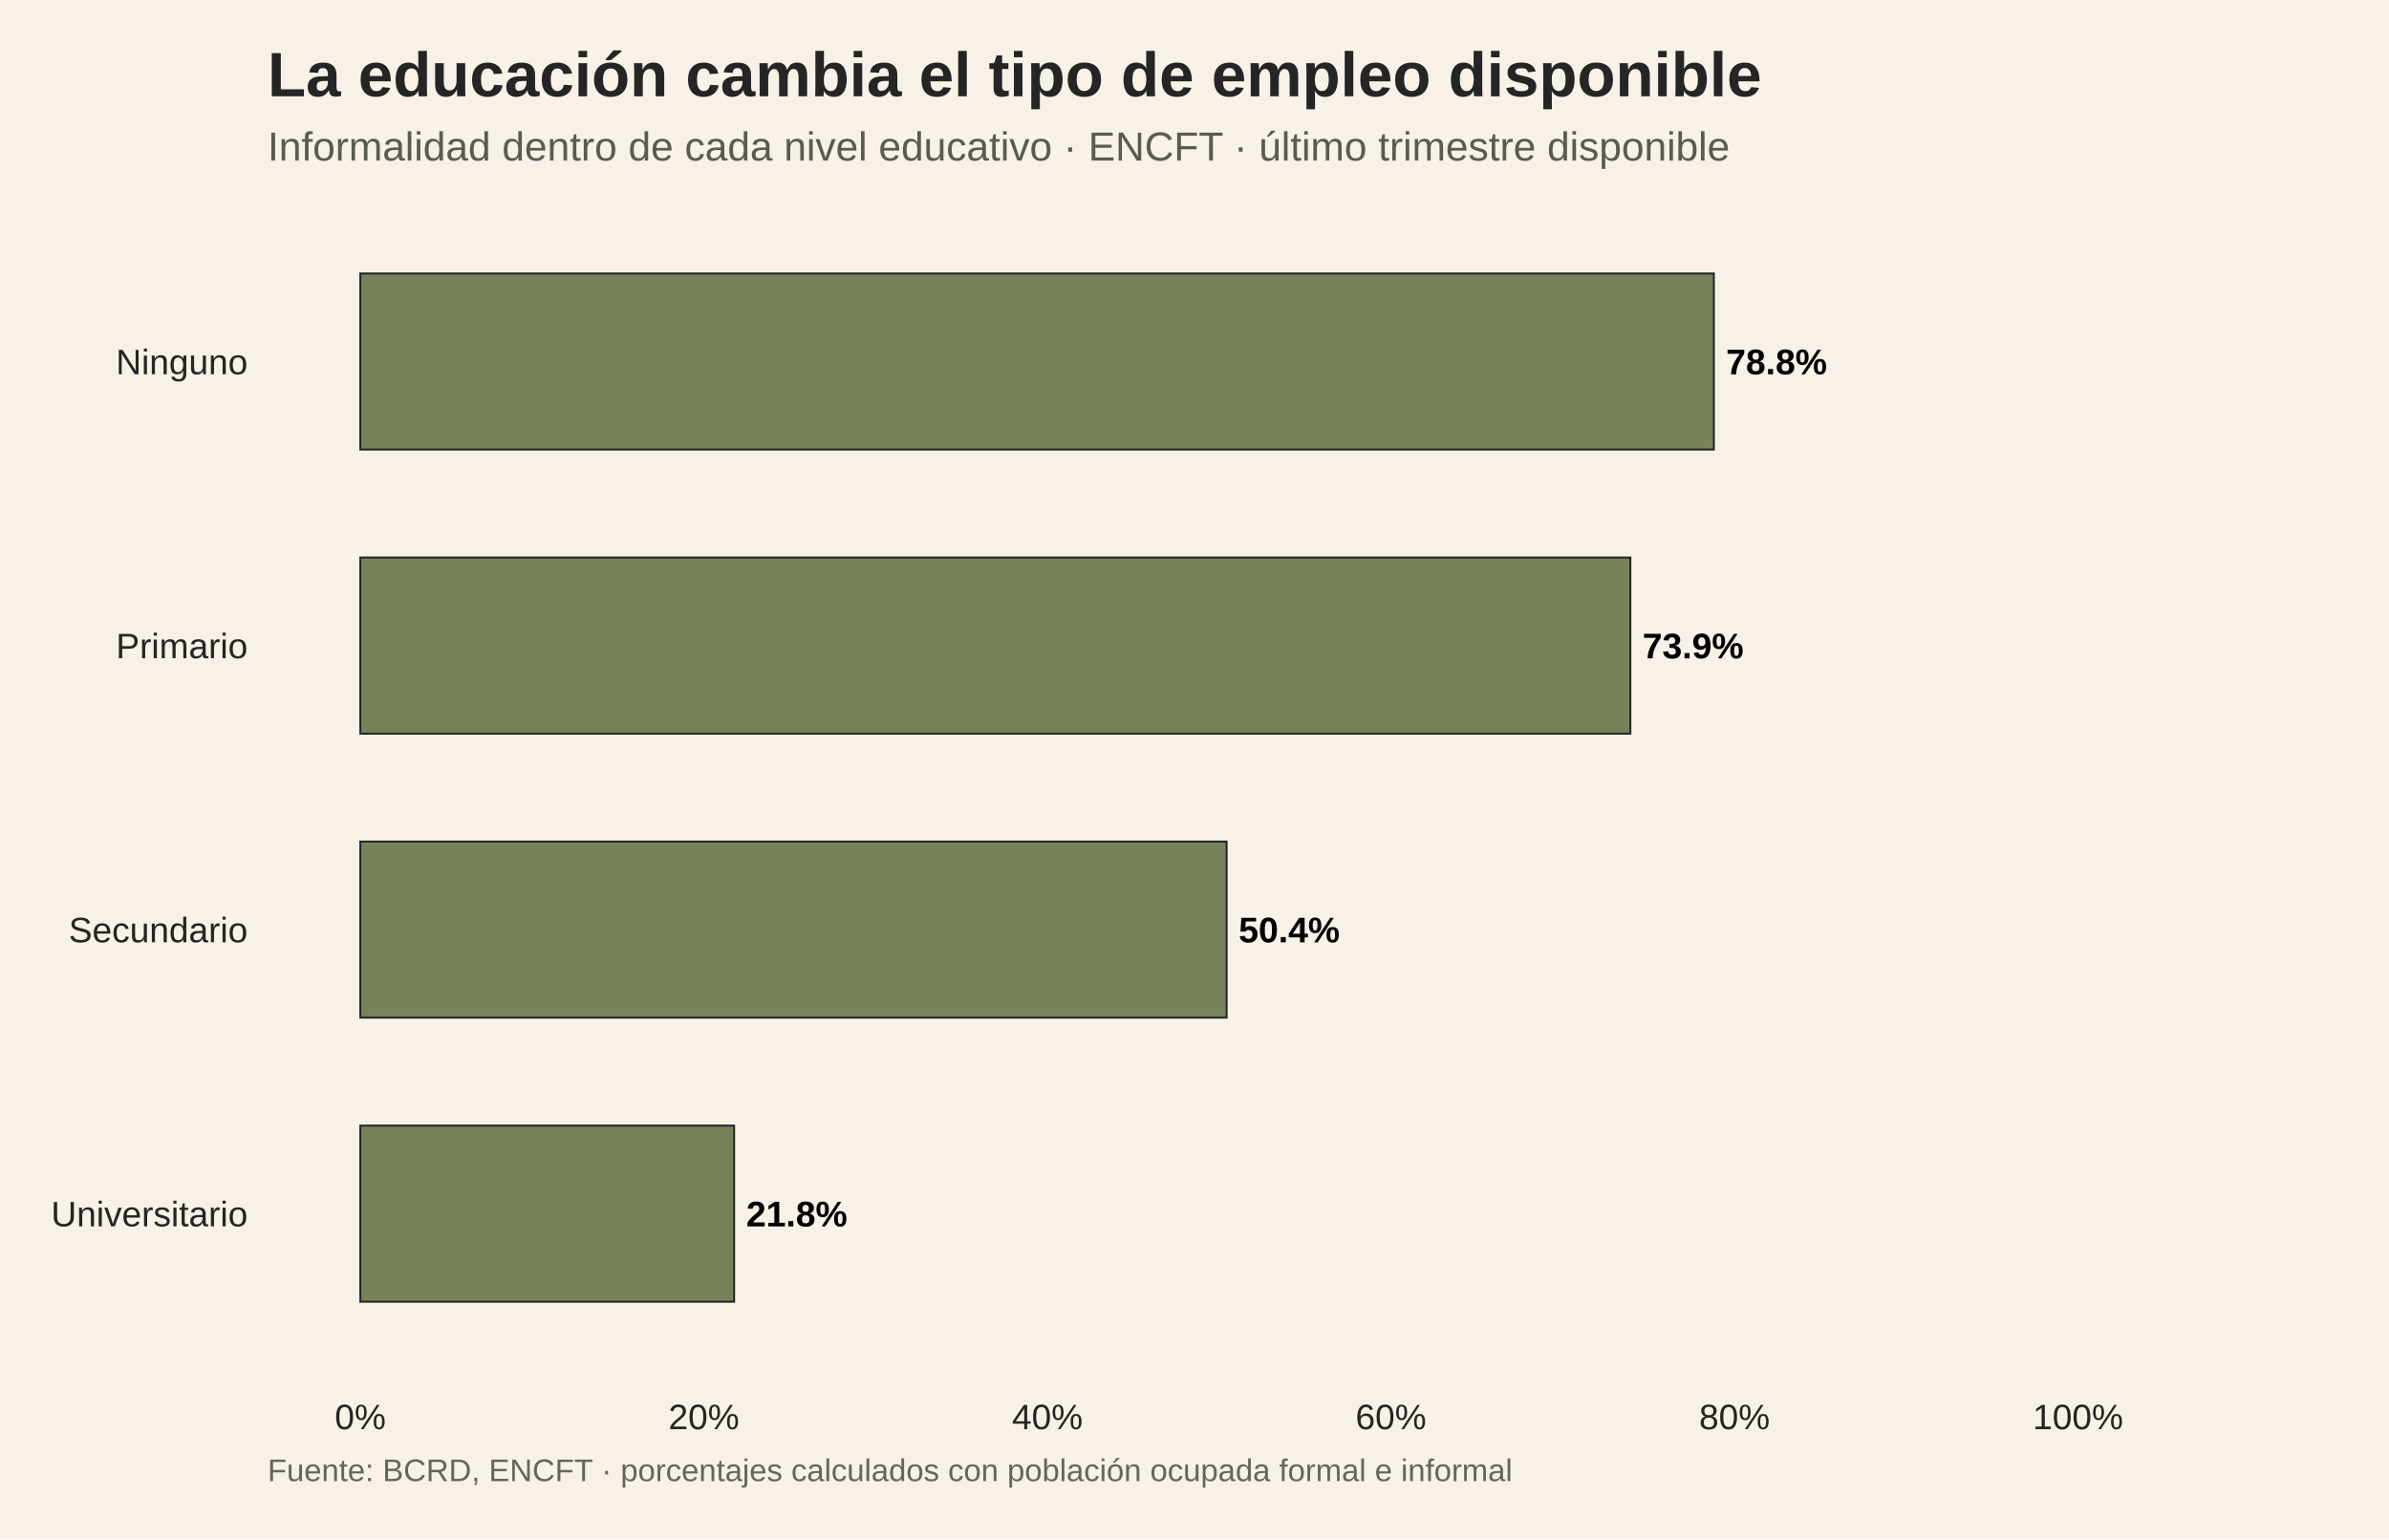
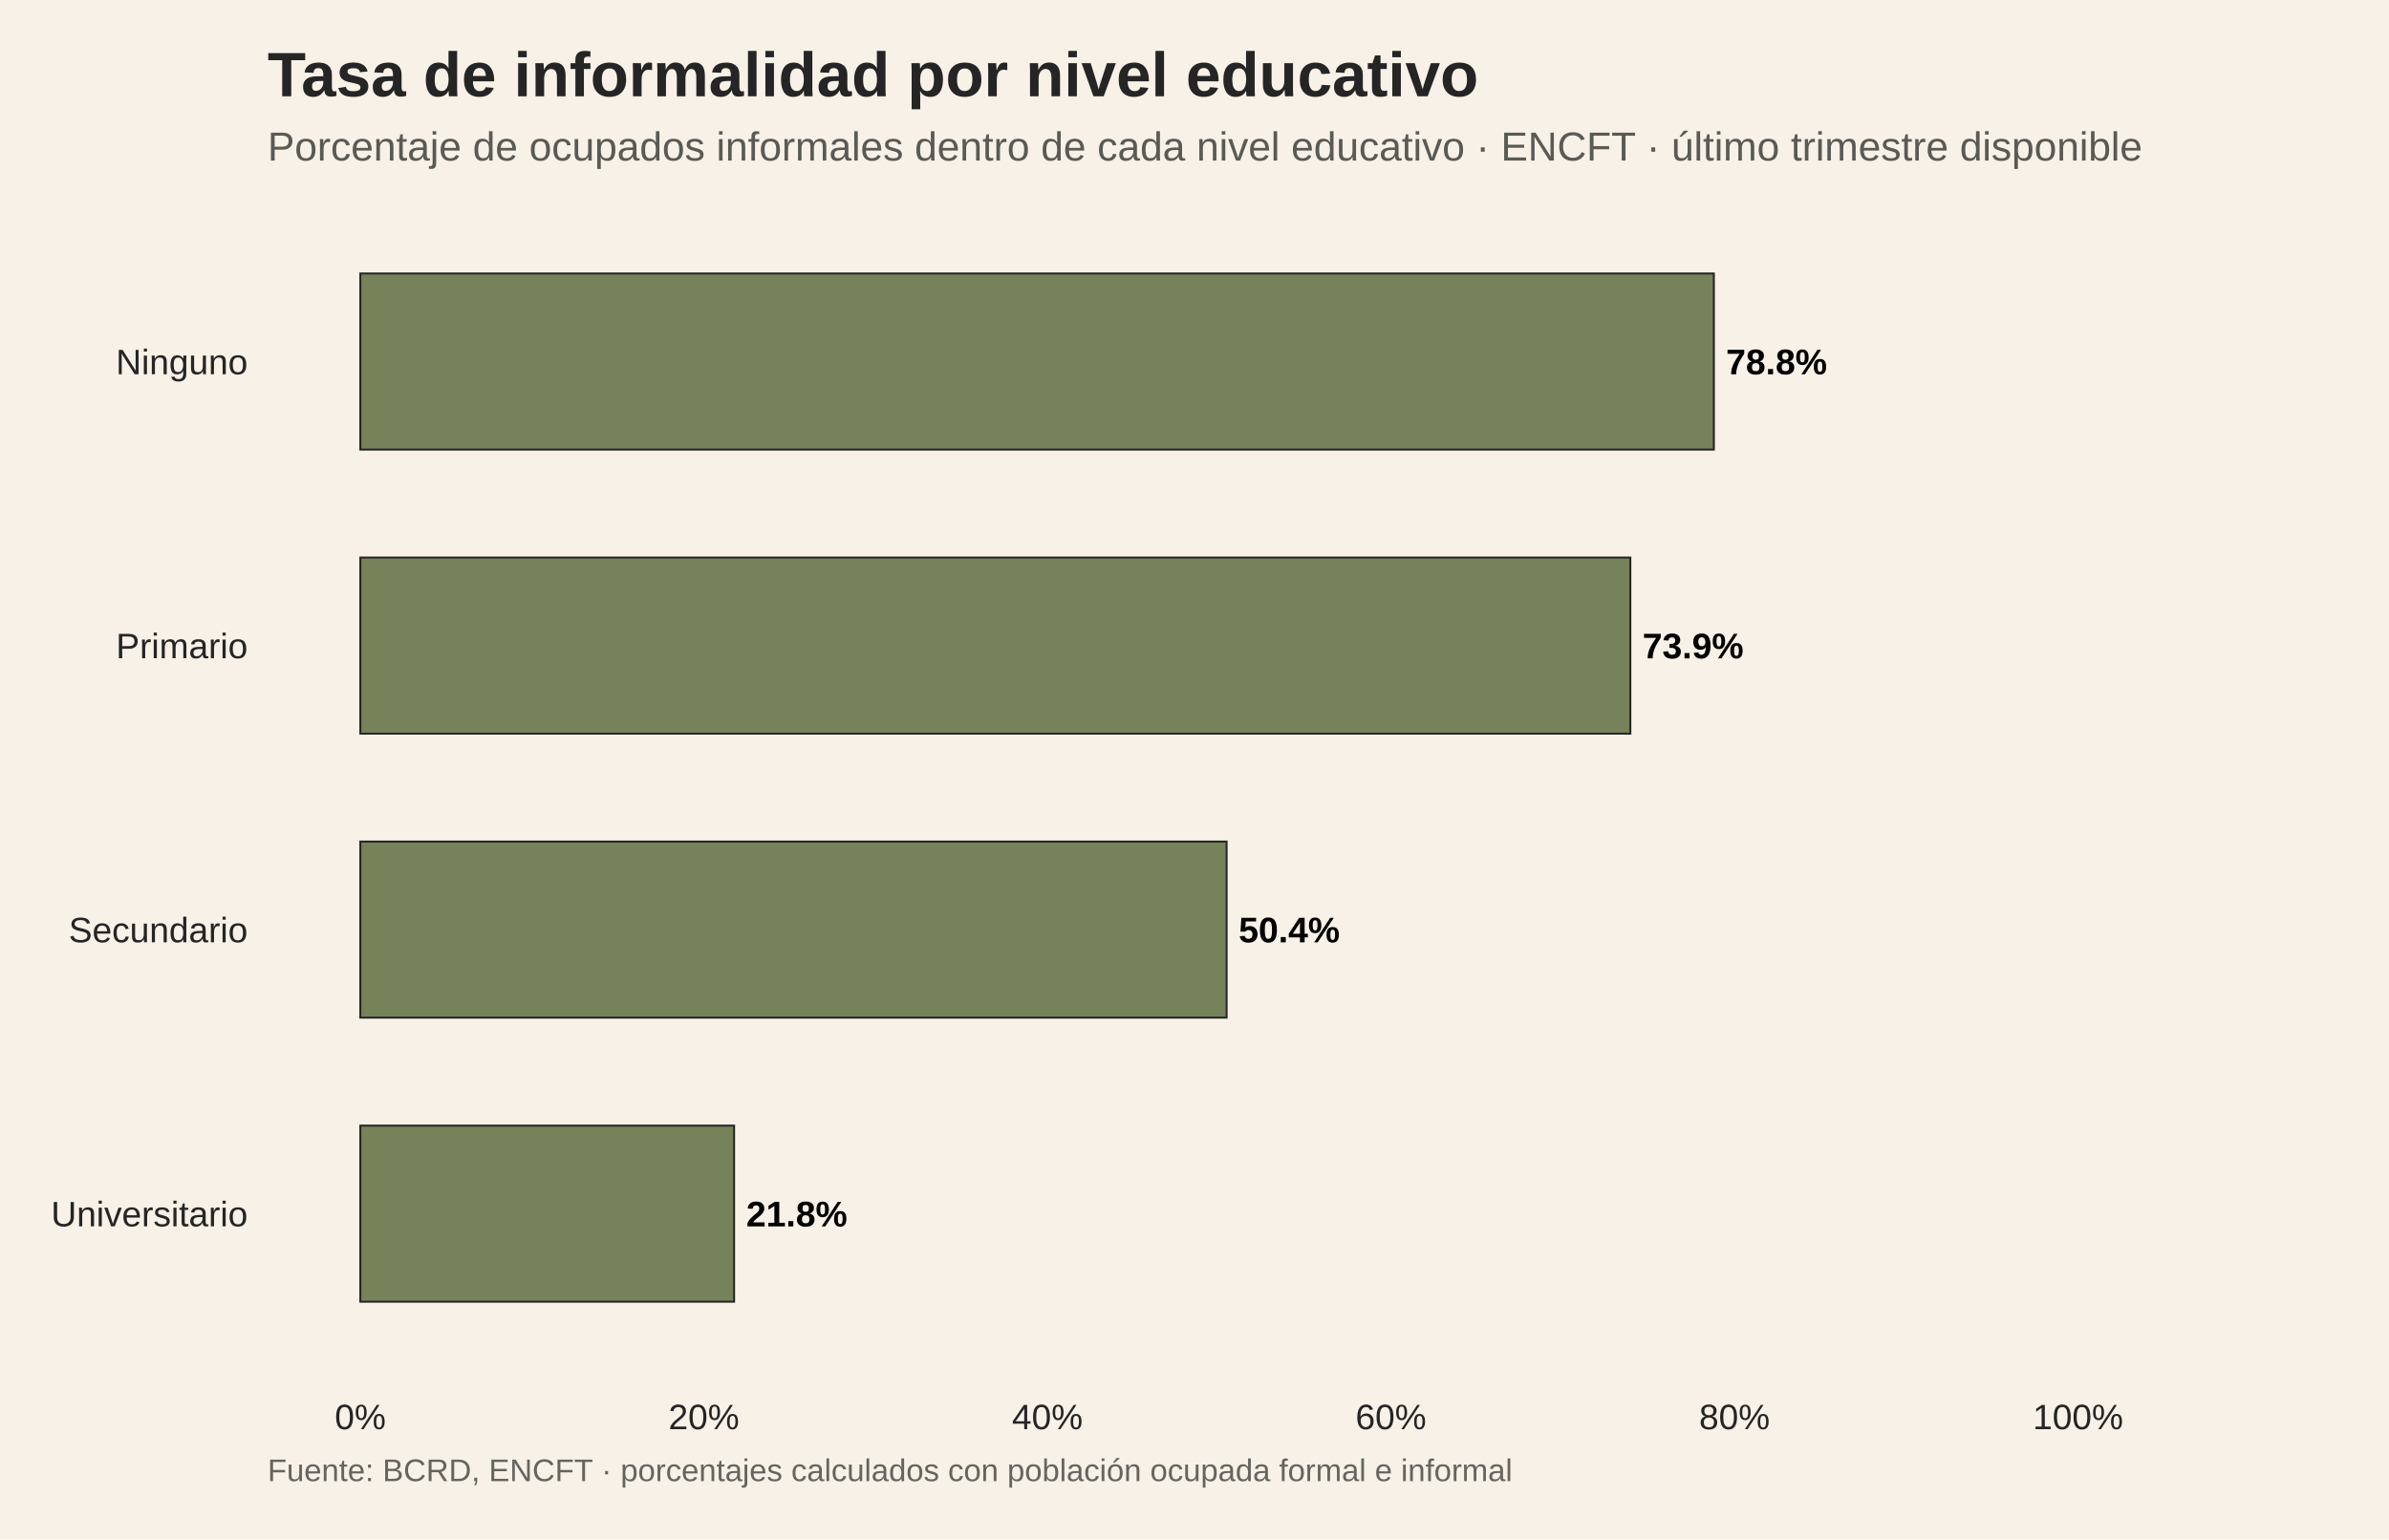
<svg xmlns="http://www.w3.org/2000/svg" width="648.00pt" height="417.60pt" viewBox="0 0 648.00 417.60">
  <g class="svglite">
    <defs>
      <style type="text/css">
    .svglite line, .svglite polyline, .svglite polygon, .svglite path, .svglite rect, .svglite circle {
      fill: none;
      stroke: #000000;
      stroke-linecap: round;
      stroke-linejoin: round;
      stroke-miterlimit: 10.00;
    }
    .svglite text {
      white-space: pre;
    }
    .svglite g.glyphgroup path {
      fill: inherit;
      stroke: none;
    }
  </style>
    </defs>
    <rect width="100%" height="100%" style="stroke: none; fill: #F7F1E7;" />
    <defs>
      <clipPath id="cpMC4wMHw2NDguMDB8MC4wMHw0MTcuNjA=">
        <rect x="0.00" y="0.00" width="648.00" height="417.60" />
      </clipPath>
    </defs>
    <g clip-path="url(#cpMC4wMHw2NDguMDB8MC4wMHw0MTcuNjA=)">
      <rect x="0" y="0.00" width="648.00" height="417.60" style="stroke-width: 1.16; stroke: none; fill: #F7F1E7;" />
    </g>
    <defs>
      <clipPath id="cpNzIuNTh8NjI2LjA4fDUxLjg1fDM3NS41Mw==">
        <rect x="72.58" y="51.85" width="553.50" height="323.67" />
      </clipPath>
    </defs>
    <g clip-path="url(#cpNzIuNTh8NjI2LjA4fDUxLjg1fDM3NS41Mw==)">
      <rect x="72.58" y="51.85" width="553.50" height="323.67" style="stroke-width: 1.16; stroke: none; fill: #F7F1E7;" />
      <rect x="97.74" y="151.27" width="344.48" height="47.78" style="stroke-width: 0.53; stroke: #252525; stroke-linecap: butt; stroke-linejoin: miter; fill: #76825A;" />
      <rect x="97.74" y="228.33" width="234.97" height="47.78" style="stroke-width: 0.53; stroke: #252525; stroke-linecap: butt; stroke-linejoin: miter; fill: #76825A;" />
      <rect x="97.74" y="305.40" width="101.38" height="47.78" style="stroke-width: 0.53; stroke: #252525; stroke-linecap: butt; stroke-linejoin: miter; fill: #76825A;" />
      <rect x="97.74" y="74.20" width="367.13" height="47.78" style="stroke-width: 0.53; stroke: #252525; stroke-linecap: butt; stroke-linejoin: miter; fill: #76825A;" />
      <text x="445.51" y="178.62" style="font-size: 9.67px; font-weight: bold; font-family: &quot;Arial&quot;;" textLength="27.41px" lengthAdjust="spacingAndGlyphs">73.9%</text>
      <text x="335.99" y="255.68" style="font-size: 9.67px; font-weight: bold; font-family: &quot;Arial&quot;;" textLength="27.41px" lengthAdjust="spacingAndGlyphs">50.4%</text>
      <text x="202.41" y="332.75" style="font-size: 9.67px; font-weight: bold; font-family: &quot;Arial&quot;;" textLength="27.41px" lengthAdjust="spacingAndGlyphs">21.8%</text>
      <text x="468.16" y="101.55" style="font-size: 9.67px; font-weight: bold; font-family: &quot;Arial&quot;;" textLength="27.41px" lengthAdjust="spacingAndGlyphs">78.8%</text>
    </g>
    <g clip-path="url(#cpMC4wMHw2NDguMDB8MC4wMHw0MTcuNjA=)">
      <text x="67.20" y="332.72" text-anchor="end" style="font-size: 9.60px;fill: #252525; font-family: &quot;Arial&quot;;" textLength="53.25px" lengthAdjust="spacingAndGlyphs">Universitario</text>
      <text x="67.20" y="255.66" text-anchor="end" style="font-size: 9.60px;fill: #252525; font-family: &quot;Arial&quot;;" textLength="48.48px" lengthAdjust="spacingAndGlyphs">Secundario</text>
      <text x="67.20" y="178.59" text-anchor="end" style="font-size: 9.60px;fill: #252525; font-family: &quot;Arial&quot;;" textLength="35.67px" lengthAdjust="spacingAndGlyphs">Primario</text>
      <text x="67.20" y="101.53" text-anchor="end" style="font-size: 9.60px;fill: #252525; font-family: &quot;Arial&quot;;" textLength="35.69px" lengthAdjust="spacingAndGlyphs">Ninguno</text>
      <text x="97.74" y="387.77" text-anchor="middle" style="font-size: 9.60px;fill: #252525; font-family: &quot;Arial&quot;;" textLength="13.86px" lengthAdjust="spacingAndGlyphs">0%</text>
      <text x="190.92" y="387.77" text-anchor="middle" style="font-size: 9.60px;fill: #252525; font-family: &quot;Arial&quot;;" textLength="19.19px" lengthAdjust="spacingAndGlyphs">20%</text>
      <text x="284.10" y="387.77" text-anchor="middle" style="font-size: 9.60px;fill: #252525; font-family: &quot;Arial&quot;;" textLength="19.19px" lengthAdjust="spacingAndGlyphs">40%</text>
      <text x="377.28" y="387.77" text-anchor="middle" style="font-size: 9.60px;fill: #252525; font-family: &quot;Arial&quot;;" textLength="19.19px" lengthAdjust="spacingAndGlyphs">60%</text>
      <text x="470.47" y="387.77" text-anchor="middle" style="font-size: 9.60px;fill: #252525; font-family: &quot;Arial&quot;;" textLength="19.19px" lengthAdjust="spacingAndGlyphs">80%</text>
      <text x="563.65" y="387.77" text-anchor="middle" style="font-size: 9.60px;fill: #252525; font-family: &quot;Arial&quot;;" textLength="24.52px" lengthAdjust="spacingAndGlyphs">100%</text>
-       <text x="72.58" y="43.56" style="font-size: 11.00px;fill: #5A5A55; font-family: &quot;Arial&quot;;" textLength="396.80px" lengthAdjust="spacingAndGlyphs">Informalidad dentro de cada nivel educativo · ENCFT · último trimestre disponible</text>
-       <text x="72.58" y="26.12" style="font-size: 17.00px; font-weight: bold;fill: #252525; font-family: &quot;Arial&quot;;" textLength="405.25px" lengthAdjust="spacingAndGlyphs">La educación cambia el tipo de empleo disponible</text>
+       <text x="72.58" y="43.56" style="font-size: 11.00px;fill: #5A5A55; font-family: &quot;Arial&quot;;" textLength="508.80px" lengthAdjust="spacingAndGlyphs">Porcentaje de ocupados informales dentro de cada nivel educativo · ENCFT · último trimestre disponible</text>
+       <text x="72.58" y="26.12" style="font-size: 17.00px; font-weight: bold;fill: #252525; font-family: &quot;Arial&quot;;" textLength="328.41px" lengthAdjust="spacingAndGlyphs">Tasa de informalidad por nivel educativo</text>
      <text x="72.58" y="401.86" style="font-size: 8.50px;fill: #65655F; font-family: &quot;Arial&quot;;" textLength="337.86px" lengthAdjust="spacingAndGlyphs">Fuente: BCRD, ENCFT · porcentajes calculados con población ocupada formal e informal</text>
    </g>
  </g>
</svg>
